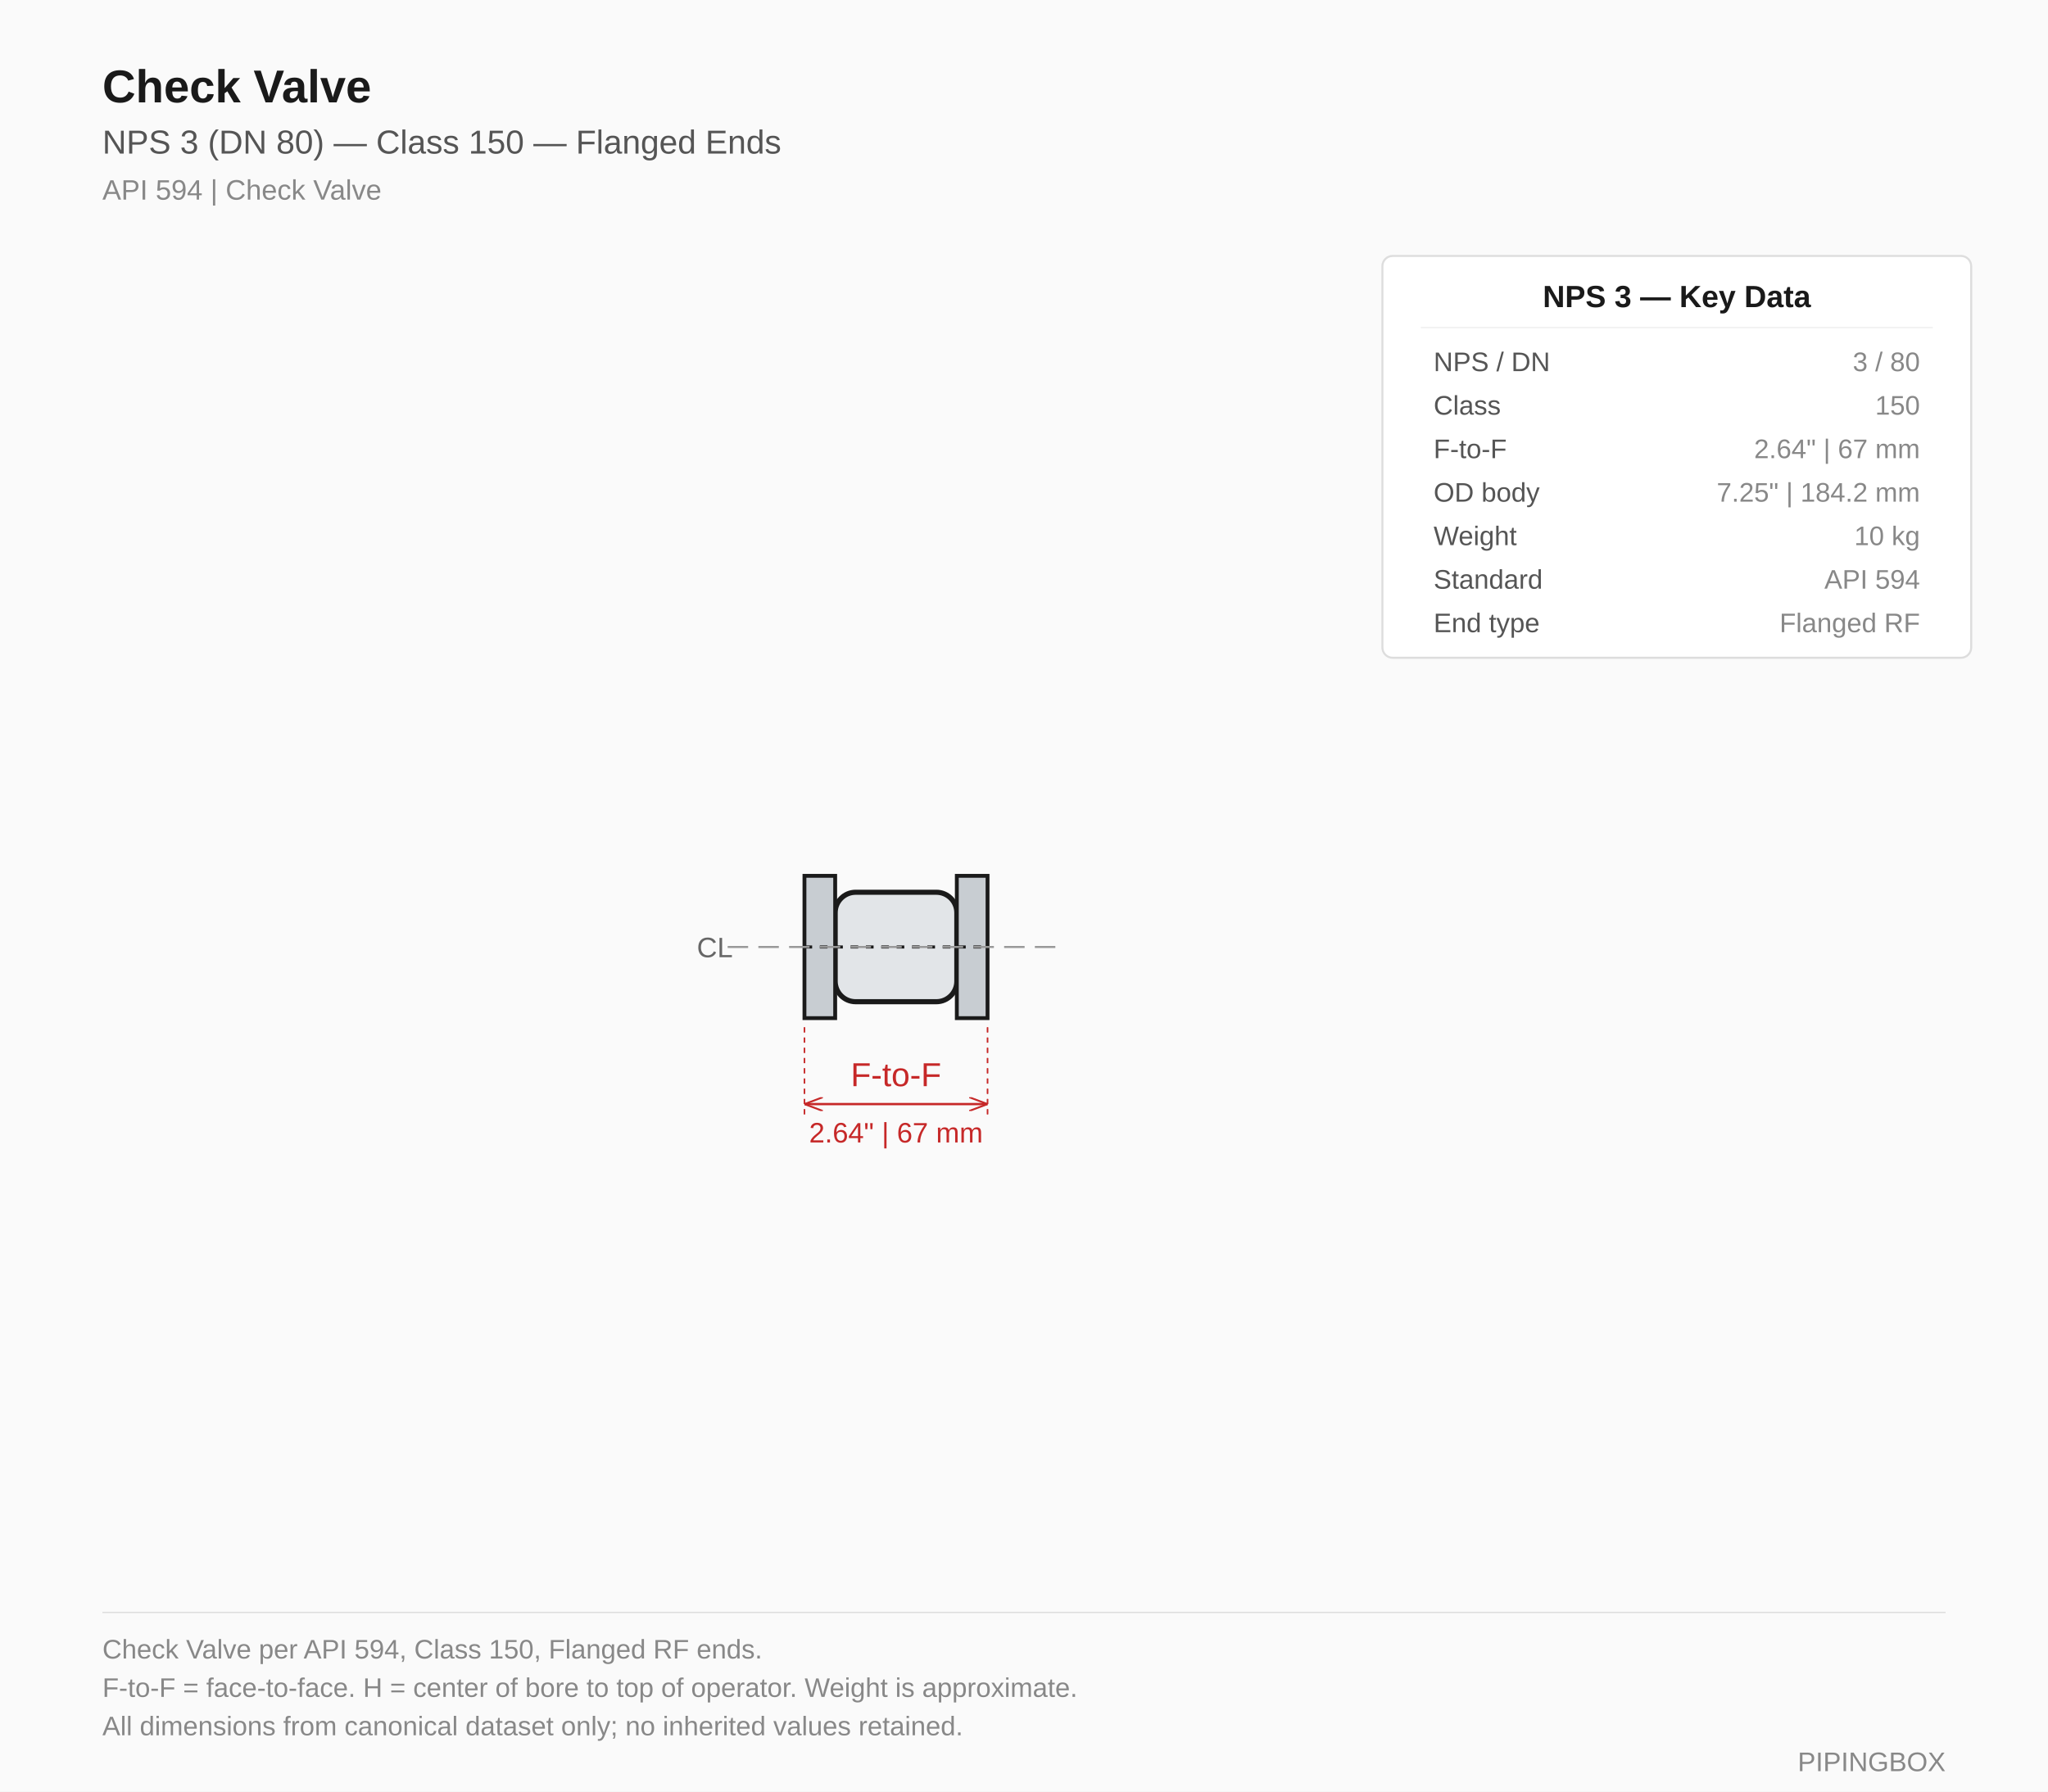
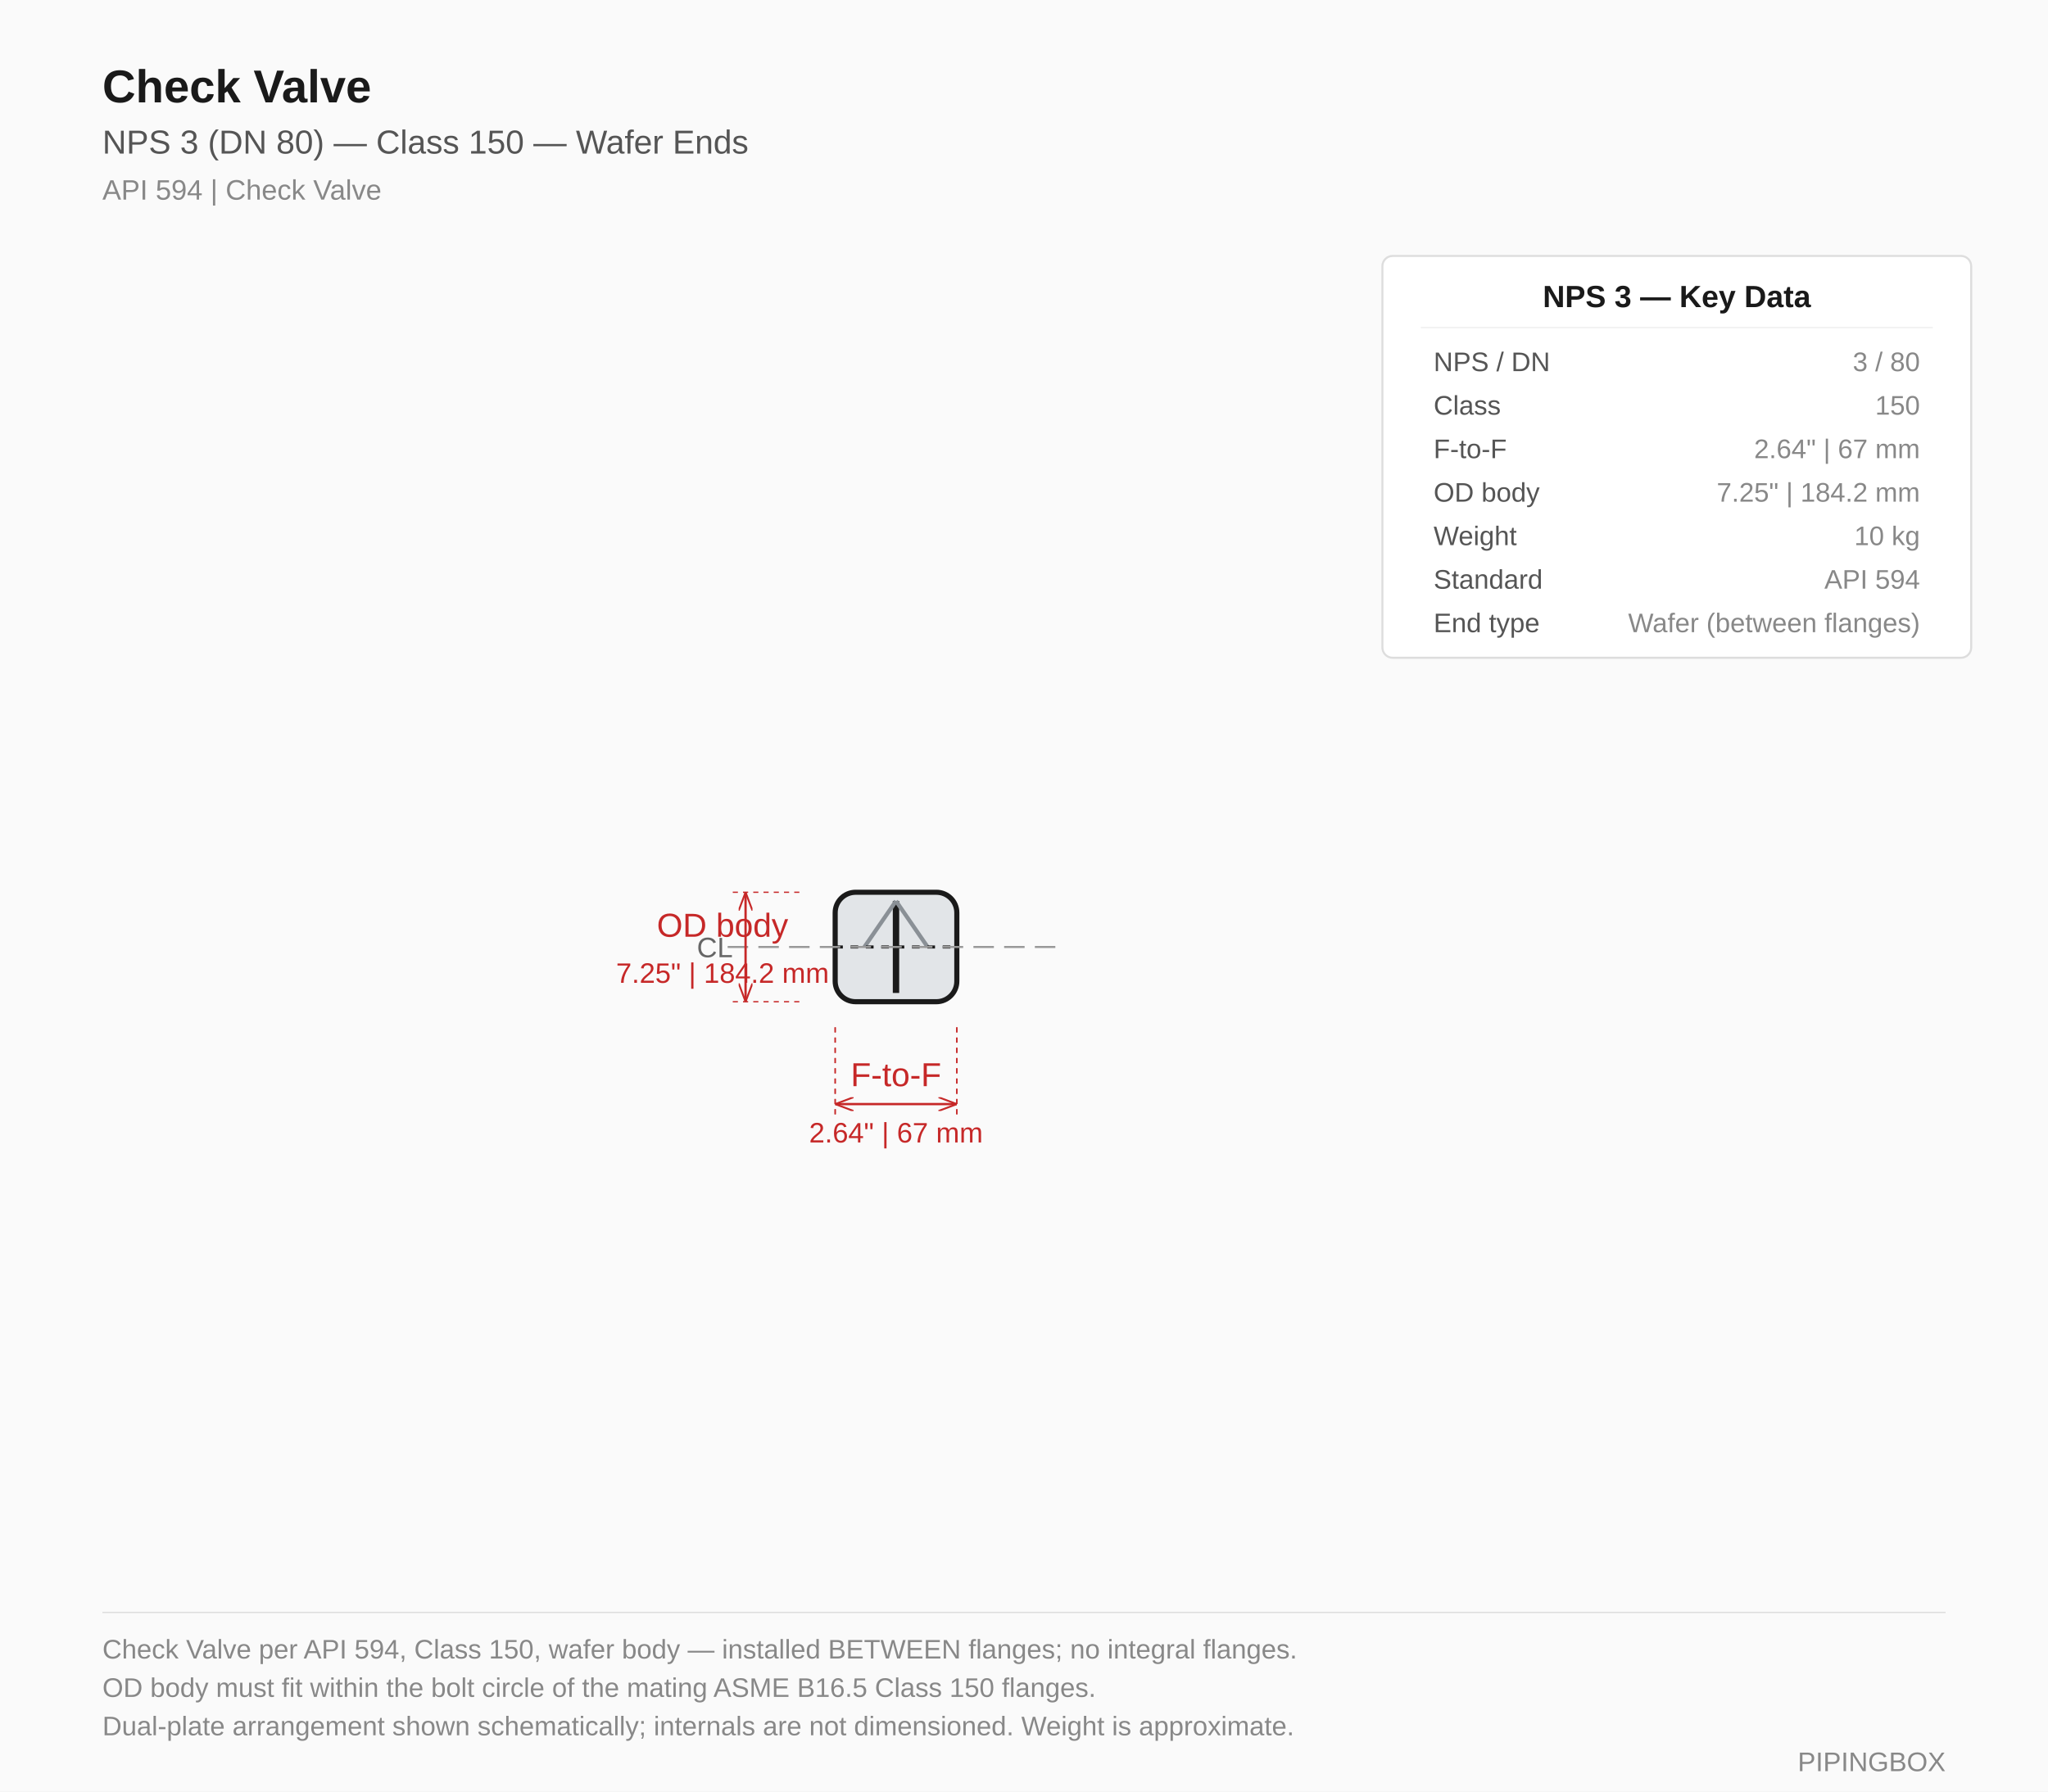
<svg xmlns="http://www.w3.org/2000/svg" viewBox="0 0 800 700" width="800" height="700">
  <defs>
    <style>
    .profile{stroke:#1a1a1a;stroke-width:2;fill:#e2e5e8}
    .profile2{stroke:#1a1a1a;stroke-width:1.6;fill:#d0d5da}
    .winding{stroke:#555;stroke-width:1;fill:none}
    .centerline{stroke:#999;stroke-width:.8;stroke-dasharray:8 4;fill:none}
    .dim-line{stroke:#c62828;stroke-width:.9;fill:none}
    .dim-text{font-family:'Segoe UI',Arial,sans-serif;font-size:13px;fill:#c62828;text-anchor:middle}
    .dim-sub{font-family:'Segoe UI',Arial,sans-serif;font-size:11px;fill:#c62828;text-anchor:middle}
    .title{font-family:'Segoe UI',Arial,sans-serif;font-size:18px;font-weight:600;fill:#1a1a1a}
    .subtitle{font-family:'Segoe UI',Arial,sans-serif;font-size:13px;fill:#555}
    .std-ref{font-family:'Segoe UI',Arial,sans-serif;font-size:11px;fill:#888}
    .note{font-family:'Segoe UI',Arial,sans-serif;font-size:10.5px;fill:#888}
    .label{font-family:'Segoe UI',Arial,sans-serif;font-size:11px;fill:#666;text-anchor:middle}
    .tbl-hdr{font-family:'Segoe UI',Arial,sans-serif;font-size:12px;fill:#1a1a1a;font-weight:600;text-anchor:middle}
    .tbl-key{font-family:'Segoe UI',Arial,sans-serif;font-size:10.5px;fill:#555;text-anchor:start}
    .tbl-val{font-family:'Segoe UI',Arial,sans-serif;font-size:10.5px;fill:#888;text-anchor:end}
    .bore{stroke:#1a1a1a;stroke-width:1.2;stroke-dasharray:3 3;fill:none}
  </style>
    <marker id="as" markerWidth="8" markerHeight="6" refX="0" refY="3" orient="auto">
      <path d="M8,0 L0,3 L8,6" fill="none" stroke="#c62828" stroke-width=".8" />
    </marker>
    <marker id="ae" markerWidth="8" markerHeight="6" refX="8" refY="3" orient="auto">
      <path d="M0,0 L8,3 L0,6" fill="none" stroke="#c62828" stroke-width=".8" />
    </marker>
  </defs>
  <rect width="800" height="700" fill="#fafafa" />
  <text x="40" y="40" class="title">Check Valve</text>
-   <text x="40" y="60" class="subtitle">NPS 3 (DN 80) — Class 150 — Flanged Ends</text>
+   <text x="40" y="60" class="subtitle">NPS 3 (DN 80) — Class 150 — Wafer Ends</text>
  <text x="40" y="78" class="std-ref">API 594 | Check Valve</text>
  <rect x="326.24" y="348.616" width="47.52" height="42.768" rx="8" class="profile" />
-   <rect x="314.24" y="342.201" width="12" height="55.598" fill="#c8cdd2" stroke="#1a1a1a" stroke-width="1.5" />
-   <rect x="373.76" y="342.201" width="12" height="55.598" fill="#c8cdd2" stroke="#1a1a1a" stroke-width="1.5" />
-   <line x1="314.24" y1="370" x2="385.76" y2="370" class="bore" />
+   <line x1="350" y1="352.037" x2="350" y2="387.963" stroke="#1a1a1a" stroke-width="2.5" />
+   <line x1="337.645" y1="370" x2="350" y2="352.037" stroke="#8a9096" stroke-width="1.6" />
+   <line x1="362.355" y1="370" x2="350" y2="352.037" stroke="#8a9096" stroke-width="1.6" />
+   <line x1="326.24" y1="370" x2="373.76" y2="370" class="bore" />
  <line x1="284.24" y1="370" x2="415.76" y2="370" class="centerline" />
  <text x="279.24" y="374" class="label" text-anchor="end">CL</text>
-   <line x1="314.24" y1="401.384" x2="314.24" y2="436.384" stroke="#c62828" stroke-width=".5" stroke-dasharray="2 2" />
-   <line x1="385.76" y1="401.384" x2="385.76" y2="436.384" stroke="#c62828" stroke-width=".5" stroke-dasharray="2 2" />
-   <line x1="314.24" y1="431.384" x2="385.76" y2="431.384" class="dim-line" marker-start="url(#as)" marker-end="url(#ae)" />
+   <line x1="326.24" y1="401.384" x2="326.24" y2="436.384" stroke="#c62828" stroke-width=".5" stroke-dasharray="2 2" />
+   <line x1="373.76" y1="401.384" x2="373.76" y2="436.384" stroke="#c62828" stroke-width=".5" stroke-dasharray="2 2" />
+   <line x1="326.24" y1="431.384" x2="373.76" y2="431.384" class="dim-line" marker-start="url(#as)" marker-end="url(#ae)" />
  <text x="350" y="424.384" class="dim-text">F-to-F</text>
  <text x="350" y="446.384" class="dim-sub">2.64" | 67 mm</text>
-   <line x1="314.24" y1="401.384" x2="314.24" y2="436.384" stroke="#c62828" stroke-width=".5" stroke-dasharray="2 2" />
-   <line x1="385.76" y1="401.384" x2="385.76" y2="436.384" stroke="#c62828" stroke-width=".5" stroke-dasharray="2 2" />
+   <line x1="326.24" y1="401.384" x2="326.24" y2="436.384" stroke="#c62828" stroke-width=".5" stroke-dasharray="2 2" />
+   <line x1="373.76" y1="401.384" x2="373.76" y2="436.384" stroke="#c62828" stroke-width=".5" stroke-dasharray="2 2" />
+   <line x1="312.24" y1="348.616" x2="286.24" y2="348.616" stroke="#c62828" stroke-width=".5" stroke-dasharray="2 2" />
+   <line x1="312.24" y1="391.384" x2="286.24" y2="391.384" stroke="#c62828" stroke-width=".5" stroke-dasharray="2 2" />
+   <line x1="291.24" y1="348.616" x2="291.24" y2="391.384" class="dim-line" marker-start="url(#as)" marker-end="url(#ae)" />
+   <text x="282.24" y="366" class="dim-text" text-anchor="end">OD body</text>
+   <text x="282.24" y="384" class="dim-sub" text-anchor="end">7.25" | 184.2 mm</text>
  <rect x="540" y="100" width="230" height="157" rx="4" fill="white" stroke="#ddd" stroke-width=".8" />
  <text x="655" y="120" class="tbl-hdr">NPS 3 — Key Data</text>
  <line x1="555" y1="128" x2="755" y2="128" stroke="#eee" stroke-width=".5" />
  <text x="560" y="145" class="tbl-key">NPS / DN</text>
  <text x="750" y="145" class="tbl-val">3 / 80</text>
  <text x="560" y="162" class="tbl-key">Class</text>
  <text x="750" y="162" class="tbl-val">150</text>
  <text x="560" y="179" class="tbl-key">F-to-F</text>
  <text x="750" y="179" class="tbl-val">2.64" | 67 mm</text>
  <text x="560" y="196" class="tbl-key">OD body</text>
  <text x="750" y="196" class="tbl-val">7.25" | 184.2 mm</text>
  <text x="560" y="213" class="tbl-key">Weight</text>
  <text x="750" y="213" class="tbl-val">10 kg</text>
  <text x="560" y="230" class="tbl-key">Standard</text>
  <text x="750" y="230" class="tbl-val">API 594</text>
  <text x="560" y="247" class="tbl-key">End type</text>
-   <text x="750" y="247" class="tbl-val">Flanged RF</text>
+   <text x="750" y="247" class="tbl-val">Wafer (between flanges)</text>
  <line x1="40" y1="630" x2="760" y2="630" stroke="#ddd" stroke-width=".5" />
-   <text x="40" y="648" class="note">Check Valve per API 594, Class 150, Flanged RF ends.</text>
-   <text x="40" y="663" class="note">F-to-F = face-to-face. H = center of bore to top of operator. Weight is approximate.</text>
-   <text x="40" y="678" class="note">All dimensions from canonical dataset only; no inherited values retained.</text>
+   <text x="40" y="648" class="note">Check Valve per API 594, Class 150, wafer body — installed BETWEEN flanges; no integral flanges.</text>
+   <text x="40" y="663" class="note">OD body must fit within the bolt circle of the mating ASME B16.5 Class 150 flanges.</text>
+   <text x="40" y="678" class="note">Dual-plate arrangement shown schematically; internals are not dimensioned. Weight is approximate.</text>
  <text x="760" y="692" class="note" text-anchor="end" fill="#ccc">PIPINGBOX</text>
</svg>
